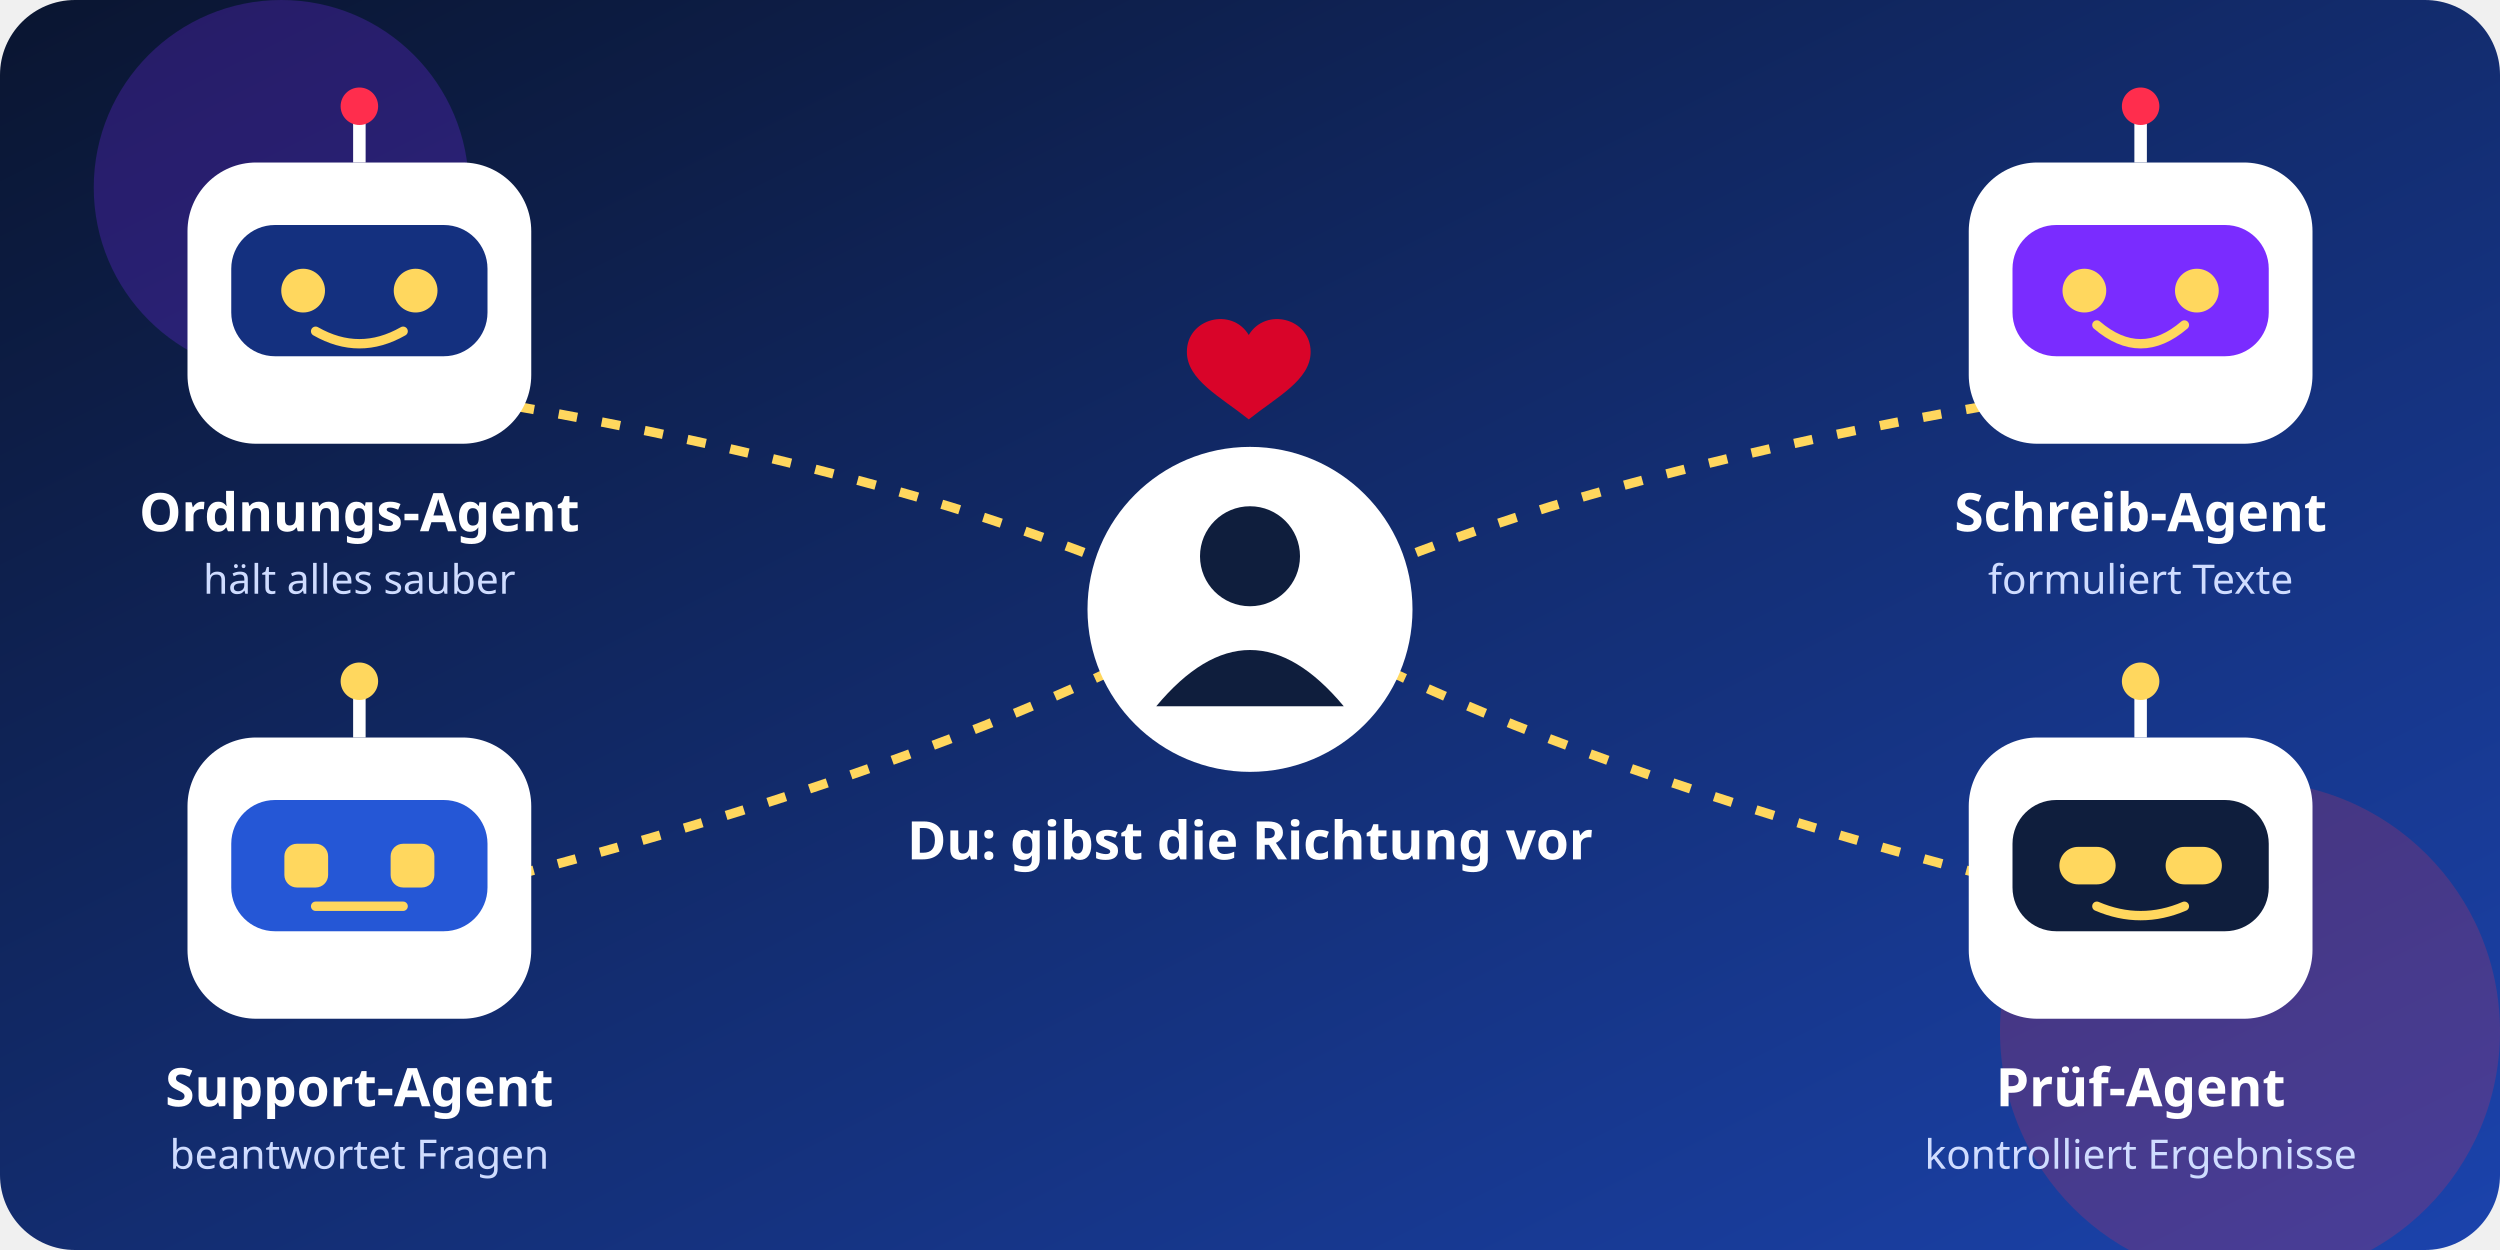
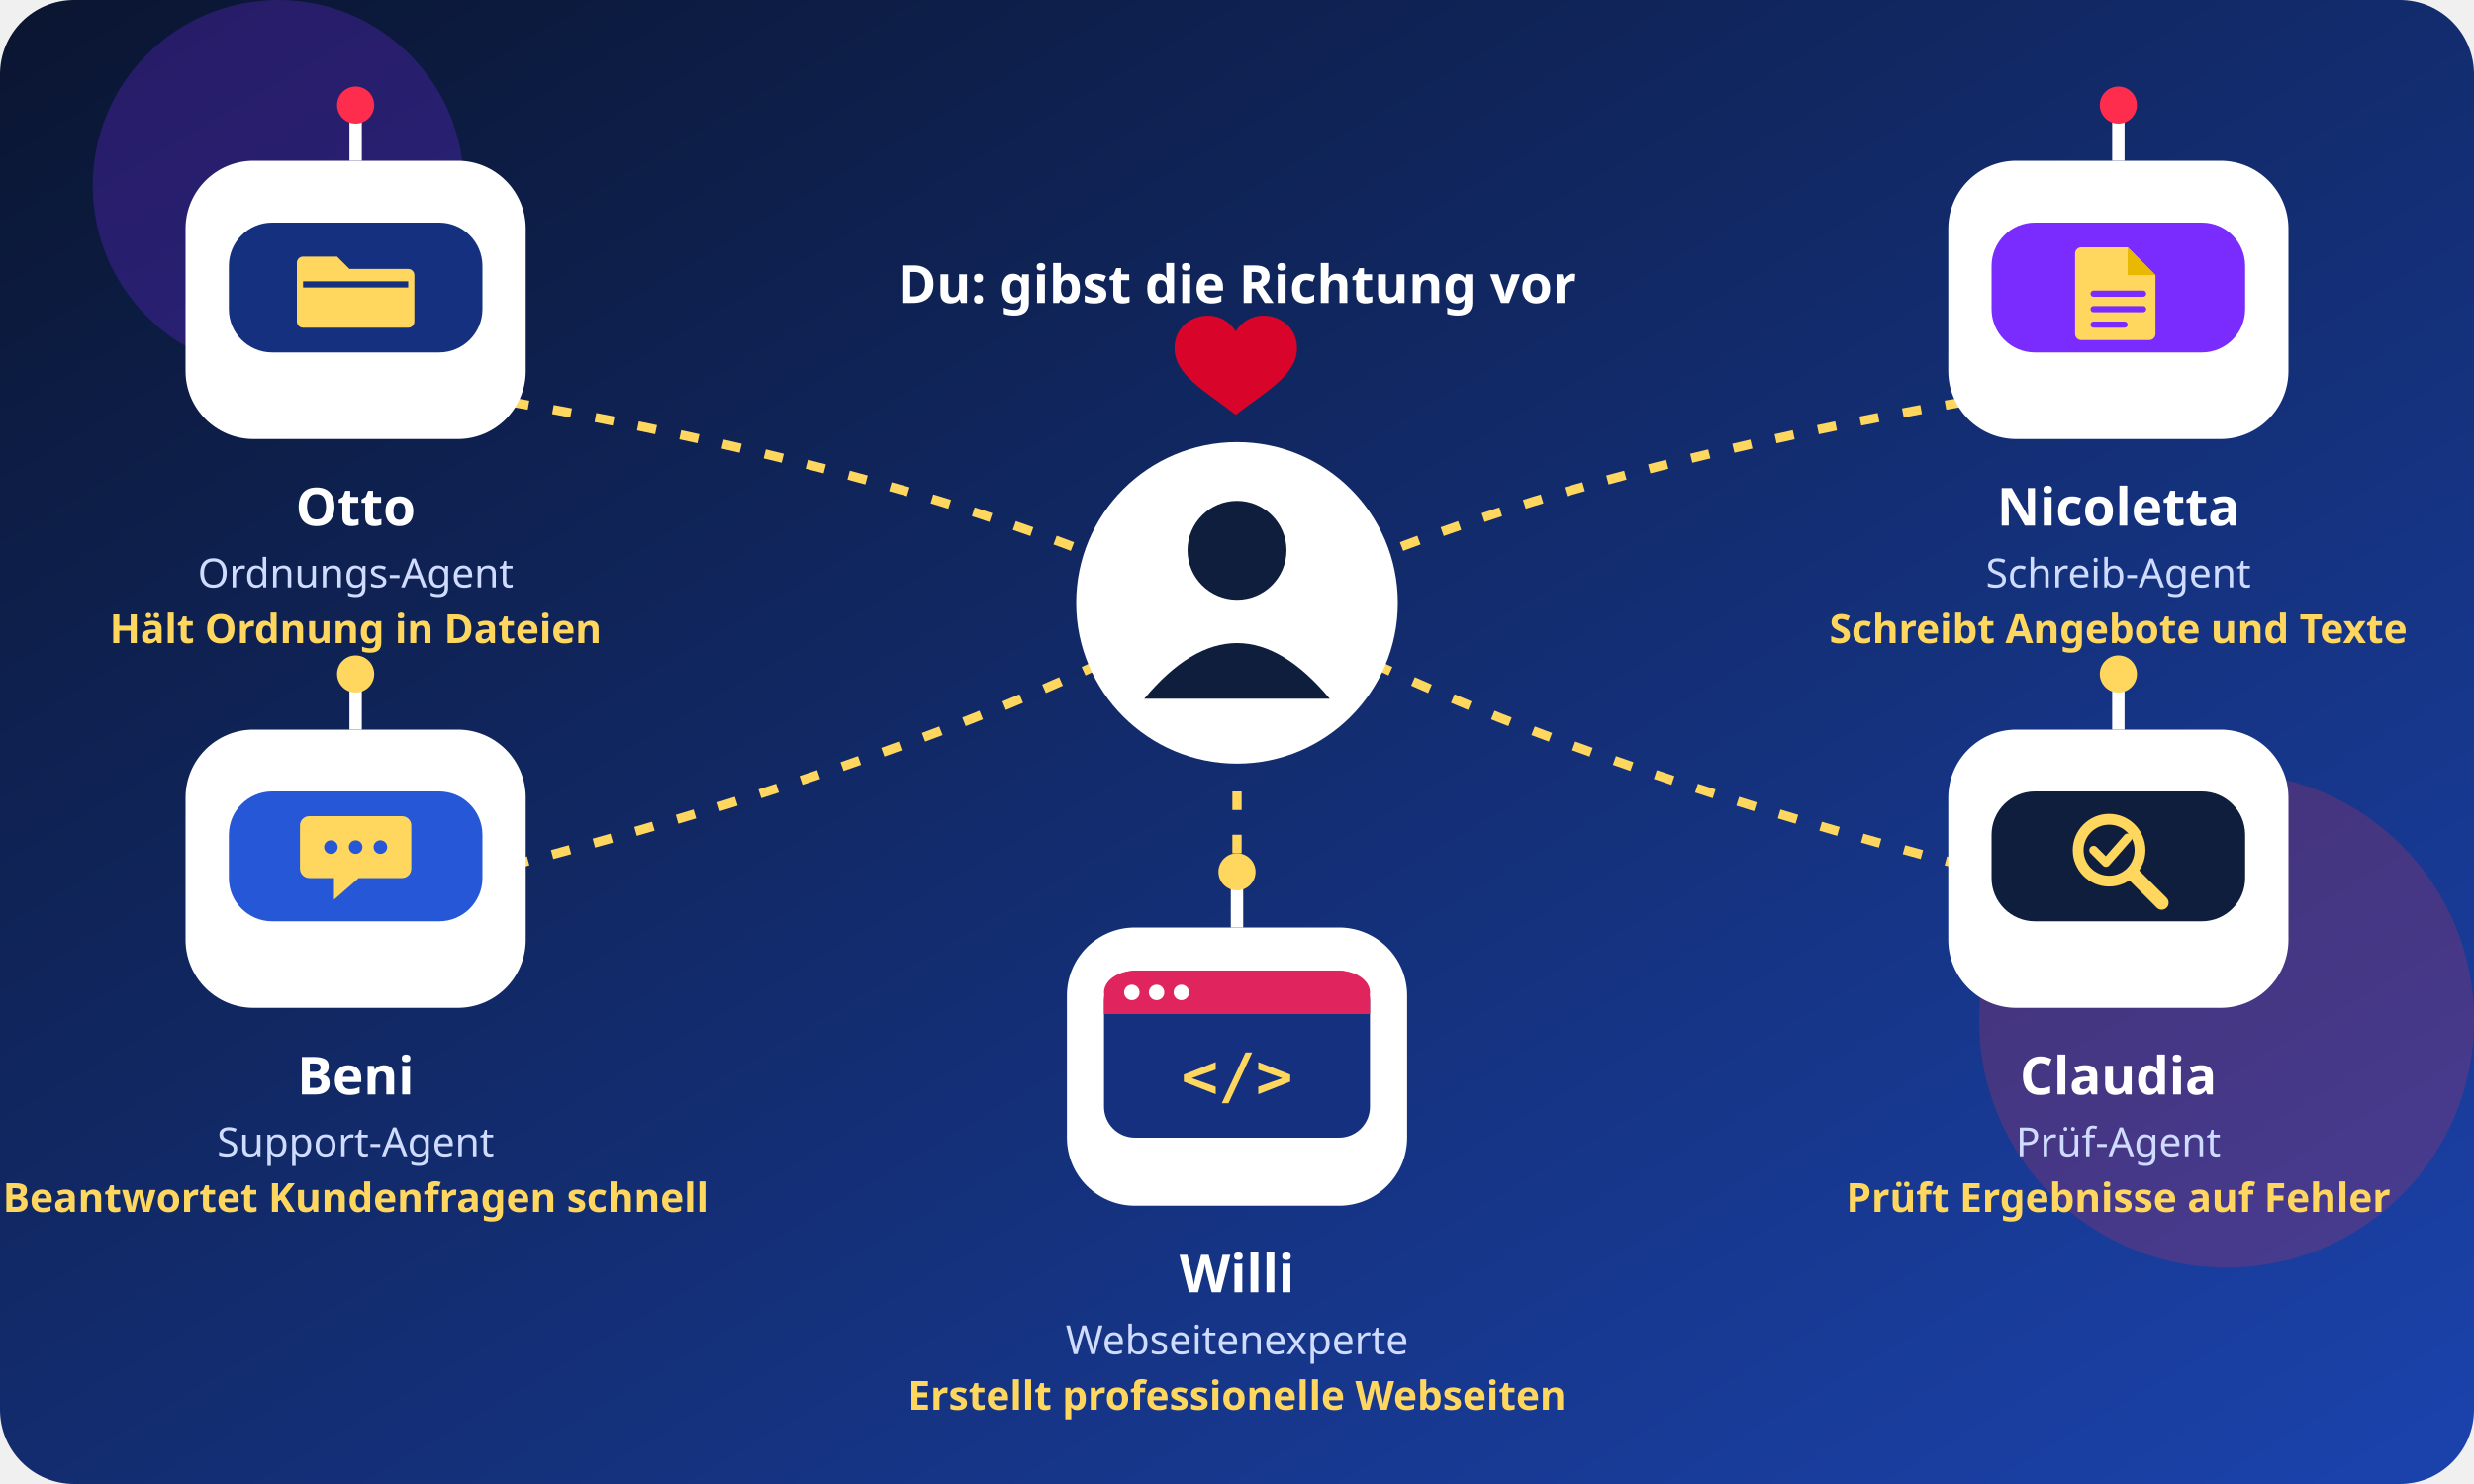
- <svg xmlns="http://www.w3.org/2000/svg" viewBox="0 0 800 400" role="img" aria-labelledby="t d">
+ <svg xmlns="http://www.w3.org/2000/svg" viewBox="0 0 800 480" role="img" aria-labelledby="t d">
  <defs>
    <clipPath id="c">
-       <rect width="800" height="400" rx="24" />
+       <rect width="800" height="480" rx="24" />
    </clipPath>
    <linearGradient id="bg" x1="0" y1="0" x2="1" y2="1">
      <stop offset="0" stop-color="#0a1530" />
      <stop offset="1" stop-color="#1b43ad" />
    </linearGradient>
-     <style>.l{stroke:#ffd75e;stroke-width:3;stroke-dasharray:6 8;fill:none}.k{font:700 17px system-ui,Segoe UI,sans-serif;fill:#fff;text-anchor:middle}.s{font:500 13px system-ui,Segoe UI,sans-serif;fill:#cfdcff;text-anchor:middle}</style>
+     <style>.l{stroke:#ffd75e;stroke-width:3;stroke-dasharray:6 8;fill:none}.k{font:700 17px system-ui,Segoe UI,sans-serif;fill:#fff;text-anchor:middle}.s{font:500 13px system-ui,Segoe UI,sans-serif;fill:#cfdcff;text-anchor:middle}.g{fill:#ffd75e}.t{font:600 13px system-ui,Segoe UI,sans-serif;fill:#ffd75e;text-anchor:middle}</style>
  </defs>
-   <rect width="800" height="400" rx="24" fill="url(#bg)" />
+   <rect width="800" height="480" rx="24" fill="url(#bg)" />
  <g clip-path="url(#c)">
    <circle cx="90" cy="60" r="60" fill="#7a2cff" opacity=".25" />
    <circle cx="720" cy="330" r="80" fill="#ff2d4d" opacity=".2" />
  </g>
  <path class="l" d="M165 130 Q280 150 355 180" />
  <path class="l" d="M165 280 Q280 250 355 215" />
  <path class="l" d="M635 130 Q520 150 445 180" />
  <path class="l" d="M635 280 Q520 250 445 215" />
  <circle cx="400" cy="195" r="52" fill="#fff" />
  <circle cx="400" cy="178" r="16" fill="#0f1e3d" />
  <path d="M370 226 Q400 190 430 226 Z" fill="#0f1e3d" />
  <path d="M400 128 c-6-10-22-6-22 6 0 10 12 16 22 24 10-8 22-14 22-24 0-12-16-16-22-6z" fill="#d90429" transform="translate(0 -8) scale(.9) translate(44 0)" />
-   <text class="k" x="400" y="275">Du: gibst die Richtung vor</text>
+   <text class="k" x="400" y="98">Du: gibst die Richtung vor</text>
  <g transform="translate(60 52)">
-     <rect x="0" y="0" width="110" height="90" rx="22" fill="#fff" />
+     <rect width="110" height="90" rx="22" fill="#fff" />
    <rect x="14" y="20" width="82" height="42" rx="14" fill="#14307f" />
-     <circle cx="37" cy="41" r="7" fill="#ffd75e" />
-     <circle cx="73" cy="41" r="7" fill="#ffd75e" />
-     <path d="M41 54 q14 8 28 0" stroke="#ffd75e" stroke-width="3" fill="none" stroke-linecap="round" />
+     <path class="g" d="M38 31 h11 l4 4 h19 a2 2 0 0 1 2 2 v15 a2 2 0 0 1 -2 2 h-34 a2 2 0 0 1 -2 -2 v-19 a2 2 0 0 1 2 -2 z" />
+     <path d="M38 40 h34" stroke="#14307f" stroke-width="2" />
    <line x1="55" y1="0" x2="55" y2="-14" stroke="#fff" stroke-width="4" />
    <circle cx="55" cy="-18" r="6" fill="#ff2d4d" />
-     <text class="k" x="55" y="118">Ordnungs-Agent</text>
-     <text class="s" x="55" y="138">hält alles sauber</text>
+     <text class="k" x="55" y="118">Otto</text>
+     <text class="s" x="55" y="138">Ordnungs-Agent</text>
+     <text class="t" x="55" y="156">Hält Ordnung in Dateien</text>
  </g>
  <g transform="translate(60 236)">
-     <rect x="0" y="0" width="110" height="90" rx="22" fill="#fff" />
+     <rect width="110" height="90" rx="22" fill="#fff" />
    <rect x="14" y="20" width="82" height="42" rx="14" fill="#2557d6" />
-     <rect x="31" y="34" width="14" height="14" rx="4" fill="#ffd75e" />
-     <rect x="65" y="34" width="14" height="14" rx="4" fill="#ffd75e" />
-     <path d="M41 54 h28" stroke="#ffd75e" stroke-width="3" stroke-linecap="round" />
+     <path class="g" d="M40 28 h30 a3 3 0 0 1 3 3 v14 a3 3 0 0 1 -3 3 h-14 l-8 7 v-7 h-8 a3 3 0 0 1 -3 -3 v-14 a3 3 0 0 1 3 -3 z" />
+     <circle cx="47" cy="38" r="2.200" fill="#2557d6" />
+     <circle cx="55" cy="38" r="2.200" fill="#2557d6" />
+     <circle cx="63" cy="38" r="2.200" fill="#2557d6" />
    <line x1="55" y1="0" x2="55" y2="-14" stroke="#fff" stroke-width="4" />
    <circle cx="55" cy="-18" r="6" fill="#ffd75e" />
-     <text class="k" x="55" y="118">Support-Agent</text>
-     <text class="s" x="55" y="138">beantwortet Fragen</text>
+     <text class="k" x="55" y="118">Beni</text>
+     <text class="s" x="55" y="138">Support-Agent</text>
+     <text class="t" x="55" y="156">Beantwortet Kundenfragen schnell</text>
  </g>
  <g transform="translate(630 52)">
-     <rect x="0" y="0" width="110" height="90" rx="22" fill="#fff" />
+     <rect width="110" height="90" rx="22" fill="#fff" />
    <rect x="14" y="20" width="82" height="42" rx="14" fill="#7a2cff" />
-     <circle cx="37" cy="41" r="7" fill="#ffd75e" />
-     <circle cx="73" cy="41" r="7" fill="#ffd75e" />
-     <path d="M41 52 q14 12 28 0" stroke="#ffd75e" stroke-width="3" fill="none" stroke-linecap="round" />
+     <path class="g" d="M43 28 h15 l9 9 v19 a2 2 0 0 1 -2 2 h-22 a2 2 0 0 1 -2 -2 v-26 a2 2 0 0 1 2 -2 z" />
+     <path d="M58 28 v9 h9" fill="#e9b800" />
+     <path d="M47 43 h16 M47 48 h16 M47 53 h10" stroke="#7a2cff" stroke-width="2" stroke-linecap="round" />
    <line x1="55" y1="0" x2="55" y2="-14" stroke="#fff" stroke-width="4" />
    <circle cx="55" cy="-18" r="6" fill="#ff2d4d" />
-     <text class="k" x="55" y="118">Schreib-Agent</text>
-     <text class="s" x="55" y="138">formuliert Texte</text>
+     <text class="k" x="55" y="118">Nicoletta</text>
+     <text class="s" x="55" y="138">Schreib-Agent</text>
+     <text class="t" x="55" y="156">Schreibt Angebote und Texte</text>
  </g>
  <g transform="translate(630 236)">
-     <rect x="0" y="0" width="110" height="90" rx="22" fill="#fff" />
+     <rect width="110" height="90" rx="22" fill="#fff" />
    <rect x="14" y="20" width="82" height="42" rx="14" fill="#0f1e3d" />
-     <rect x="29" y="35" width="18" height="12" rx="6" fill="#ffd75e" />
-     <rect x="63" y="35" width="18" height="12" rx="6" fill="#ffd75e" />
-     <path d="M41 54 q14 6 28 0" stroke="#ffd75e" stroke-width="3" fill="none" stroke-linecap="round" />
+     <circle cx="52" cy="39" r="10" fill="none" stroke="#ffd75e" stroke-width="3.500" />
+     <path d="M60 47 l9 9" stroke="#ffd75e" stroke-width="4.500" stroke-linecap="round" />
+     <path d="M47 39 l4 4 l7 -8" fill="none" stroke="#ffd75e" stroke-width="2.800" stroke-linecap="round" stroke-linejoin="round" />
    <line x1="55" y1="0" x2="55" y2="-14" stroke="#fff" stroke-width="4" />
    <circle cx="55" cy="-18" r="6" fill="#ffd75e" />
-     <text class="k" x="55" y="118">Prüf-Agent</text>
-     <text class="s" x="55" y="138">kontrolliert Ergebnisse</text>
+     <text class="k" x="55" y="118">Claudia</text>
+     <text class="s" x="55" y="138">Prüf-Agent</text>
+     <text class="t" x="55" y="156">Prüft Ergebnisse auf Fehler</text>
+   </g>
+   <path class="l" d="M400 276 V250" />
+   <g transform="translate(345 300)">
+     <rect width="110" height="90" rx="22" fill="#fff" />
+     <rect x="12" y="14" width="86" height="54" rx="10" fill="#14307f" />
+     <rect x="12" y="14" width="86" height="14" rx="10" fill="#e0245e" />
+     <rect x="12" y="22" width="86" height="6" fill="#e0245e" />
+     <circle cx="21" cy="21" r="2.500" fill="#fff" />
+     <circle cx="29" cy="21" r="2.500" fill="#fff" />
+     <circle cx="37" cy="21" r="2.500" fill="#fff" />
+     <text x="55" y="55" text-anchor="middle" font-family="ui-monospace,Consolas,monospace" font-weight="700" font-size="20" fill="#ffd75e">&lt;/&gt;</text>
+     <line x1="55" y1="0" x2="55" y2="-14" stroke="#fff" stroke-width="4" />
+     <circle cx="55" cy="-18" r="6" fill="#ffd75e" />
+     <text class="k" x="55" y="118">Willi</text>
+     <text class="s" x="55" y="138">Webseitenexperte</text>
+     <text class="t" x="55" y="156">Erstellt professionelle Webseiten</text>
  </g>
</svg>
